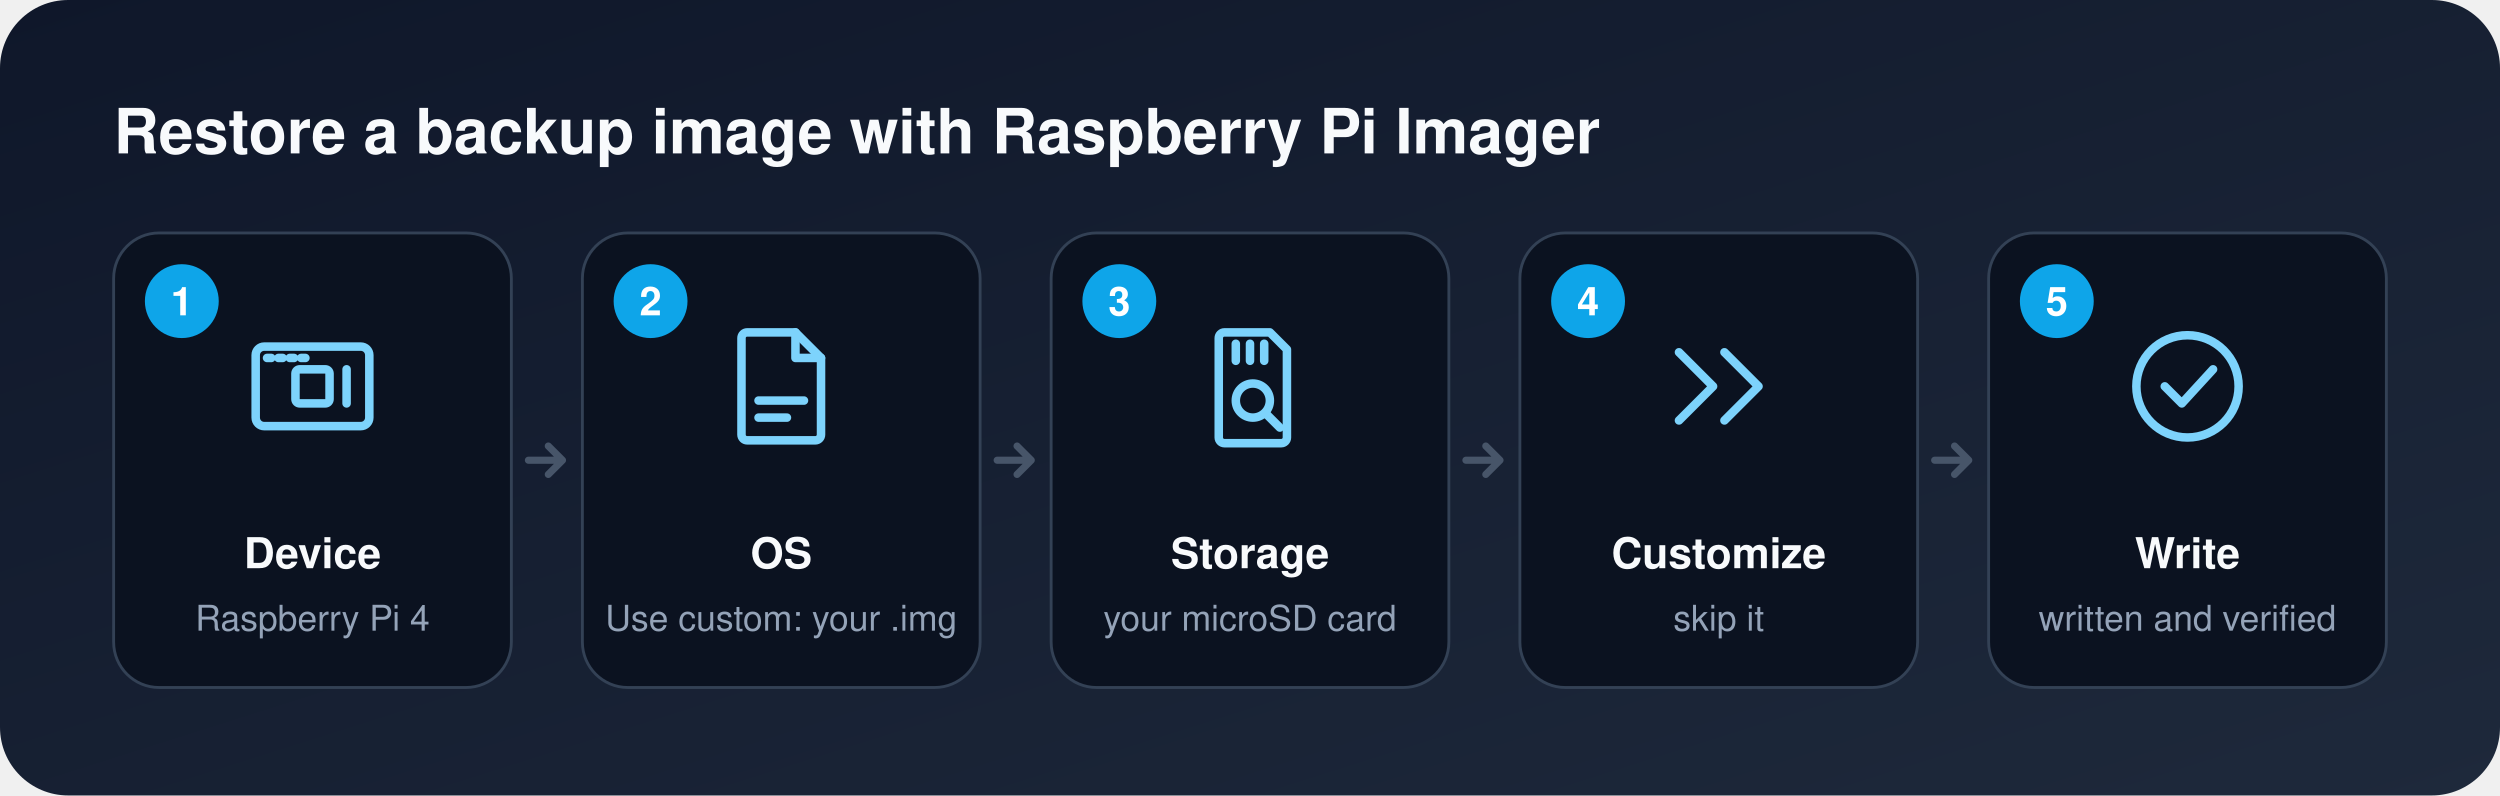
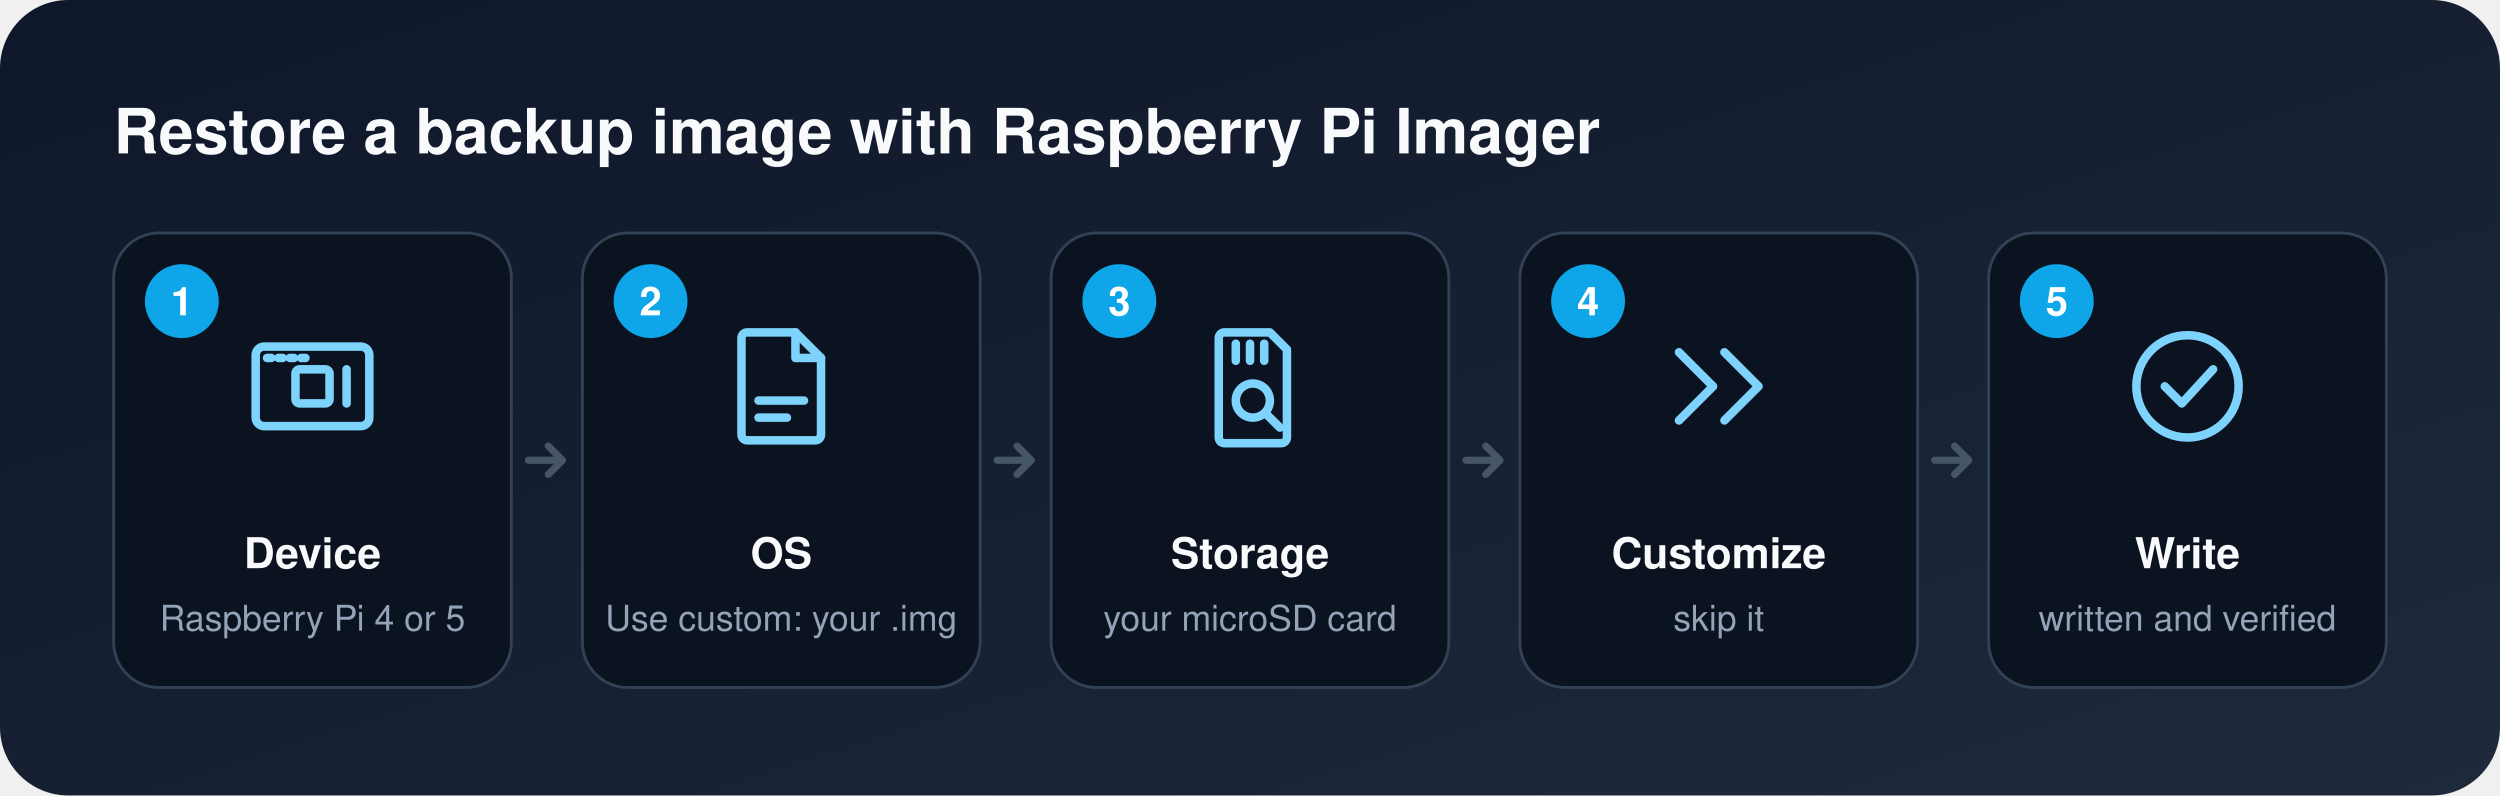
- <svg xmlns="http://www.w3.org/2000/svg" viewBox="0 0 880 280" role="img" aria-label="Restore a backup image with Raspberry Pi Imager: Device (Raspberry Pi 4), then OS (Use custom: your .img), then Storage (your microSD card), then Customize (skip it), then Write (written and verified)">
+ <svg xmlns="http://www.w3.org/2000/svg" viewBox="0 0 880 280" role="img" aria-label="Restore a backup image with Raspberry Pi Imager: Device (Raspberry Pi 4 or 5), then OS (Use custom: your .img), then Storage (your microSD card), then Customize (skip it), then Write (written and verified)">
  <defs>
    <linearGradient id="bg" x1="0" y1="0" x2="1" y2="1">
      <stop offset="0" stop-color="#0F172A" />
      <stop offset="1" stop-color="#1E293B" />
    </linearGradient>
  </defs>
  <rect width="880" height="280" rx="24" fill="url(#bg)" />
  <g font-family="-apple-system, 'Segoe UI', Helvetica, Arial, sans-serif">
    <text x="40" y="54" fill="#F8FAFC" font-size="22" font-weight="700">Restore a backup image with Raspberry Pi Imager</text>
    <g transform="translate(40 82)">
      <rect width="140" height="160" rx="16" fill="#0B1220" stroke="#334155" />
      <circle cx="24" cy="24" r="13" fill="#0EA5E9" />
      <text x="24" y="29" fill="#fff" font-size="14" font-weight="700" text-anchor="middle">1</text>
      <g transform="translate(46 30)" fill="none" stroke="#7DD3FC" stroke-width="3" stroke-linecap="round" stroke-linejoin="round">
        <rect x="4" y="10" width="40" height="28" rx="3" />
        <rect x="18" y="18" width="12" height="12" rx="1.5" />
        <path d="M8 14h14" stroke-dasharray="1.5 2.5" />
        <path d="M36 18v12" />
      </g>
      <text x="70" y="118" fill="#F8FAFC" font-size="15" font-weight="700" text-anchor="middle">Device</text>
-       <text x="70" y="140" fill="#94A3B8" font-size="12.5" text-anchor="middle">Raspberry Pi 4</text>
+       <text x="70" y="140" fill="#94A3B8" font-size="12.5" text-anchor="middle">Raspberry Pi 4 or 5</text>
    </g>
    <path d="M186 162h12M193 157l5 5-5 5" fill="none" stroke="#475569" stroke-width="2.5" stroke-linecap="round" stroke-linejoin="round" />
    <g transform="translate(205 82)">
      <rect width="140" height="160" rx="16" fill="#0B1220" stroke="#334155" />
      <circle cx="24" cy="24" r="13" fill="#0EA5E9" />
      <text x="24" y="29" fill="#fff" font-size="14" font-weight="700" text-anchor="middle">2</text>
      <g transform="translate(46 30)" fill="none" stroke="#7DD3FC" stroke-width="3" stroke-linecap="round" stroke-linejoin="round">
        <path d="M12 5h17l9 9v27a2 2 0 0 1-2 2H12a2 2 0 0 1-2-2V7a2 2 0 0 1 2-2z" />
        <path d="M29 5v9h9" />
        <path d="M16 29h16M16 35h10" />
      </g>
      <text x="70" y="118" fill="#F8FAFC" font-size="15" font-weight="700" text-anchor="middle">OS</text>
      <text x="70" y="140" fill="#94A3B8" font-size="12.5" text-anchor="middle">Use custom: your .img</text>
    </g>
    <path d="M351 162h12M358 157l5 5-5 5" fill="none" stroke="#475569" stroke-width="2.5" stroke-linecap="round" stroke-linejoin="round" />
    <g transform="translate(370 82)">
      <rect width="140" height="160" rx="16" fill="#0B1220" stroke="#334155" />
      <circle cx="24" cy="24" r="13" fill="#0EA5E9" />
      <text x="24" y="29" fill="#fff" font-size="14" font-weight="700" text-anchor="middle">3</text>
      <g transform="translate(46 30)" fill="none" stroke="#7DD3FC" stroke-width="3" stroke-linecap="round" stroke-linejoin="round">
        <path d="M15 5h16l6 6v31a2 2 0 0 1-2 2H15a2 2 0 0 1-2-2V7a2 2 0 0 1 2-2z" />
        <path d="M19 9v6M24 9v6M29 9v6" />
        <circle cx="25" cy="29" r="6" />
        <path d="M29.5 33.5l5 5" />
      </g>
      <text x="70" y="118" fill="#F8FAFC" font-size="15" font-weight="700" text-anchor="middle">Storage</text>
      <text x="70" y="140" fill="#94A3B8" font-size="12.5" text-anchor="middle">your microSD card</text>
    </g>
    <path d="M516 162h12M523 157l5 5-5 5" fill="none" stroke="#475569" stroke-width="2.5" stroke-linecap="round" stroke-linejoin="round" />
    <g transform="translate(535 82)">
      <rect width="140" height="160" rx="16" fill="#0B1220" stroke="#334155" />
      <circle cx="24" cy="24" r="13" fill="#0EA5E9" />
      <text x="24" y="29" fill="#fff" font-size="14" font-weight="700" text-anchor="middle">4</text>
      <g transform="translate(46 30)" fill="none" stroke="#7DD3FC" stroke-width="3" stroke-linecap="round" stroke-linejoin="round">
        <path d="M10 12l12 12-12 12M26 12l12 12-12 12" />
      </g>
      <text x="70" y="118" fill="#F8FAFC" font-size="15" font-weight="700" text-anchor="middle">Customize</text>
      <text x="70" y="140" fill="#94A3B8" font-size="12.5" text-anchor="middle">skip it</text>
    </g>
    <path d="M681 162h12M688 157l5 5-5 5" fill="none" stroke="#475569" stroke-width="2.5" stroke-linecap="round" stroke-linejoin="round" />
    <g transform="translate(700 82)">
      <rect width="140" height="160" rx="16" fill="#0B1220" stroke="#334155" />
      <circle cx="24" cy="24" r="13" fill="#0EA5E9" />
      <text x="24" y="29" fill="#fff" font-size="14" font-weight="700" text-anchor="middle">5</text>
      <g transform="translate(46 30)" fill="none" stroke="#7DD3FC" stroke-width="3" stroke-linecap="round" stroke-linejoin="round">
        <circle cx="24" cy="24" r="18" />
        <path d="M16 24l6 6 11-12" />
      </g>
      <text x="70" y="118" fill="#F8FAFC" font-size="15" font-weight="700" text-anchor="middle">Write</text>
      <text x="70" y="140" fill="#94A3B8" font-size="12.5" text-anchor="middle">written and verified</text>
    </g>
  </g>
</svg>
